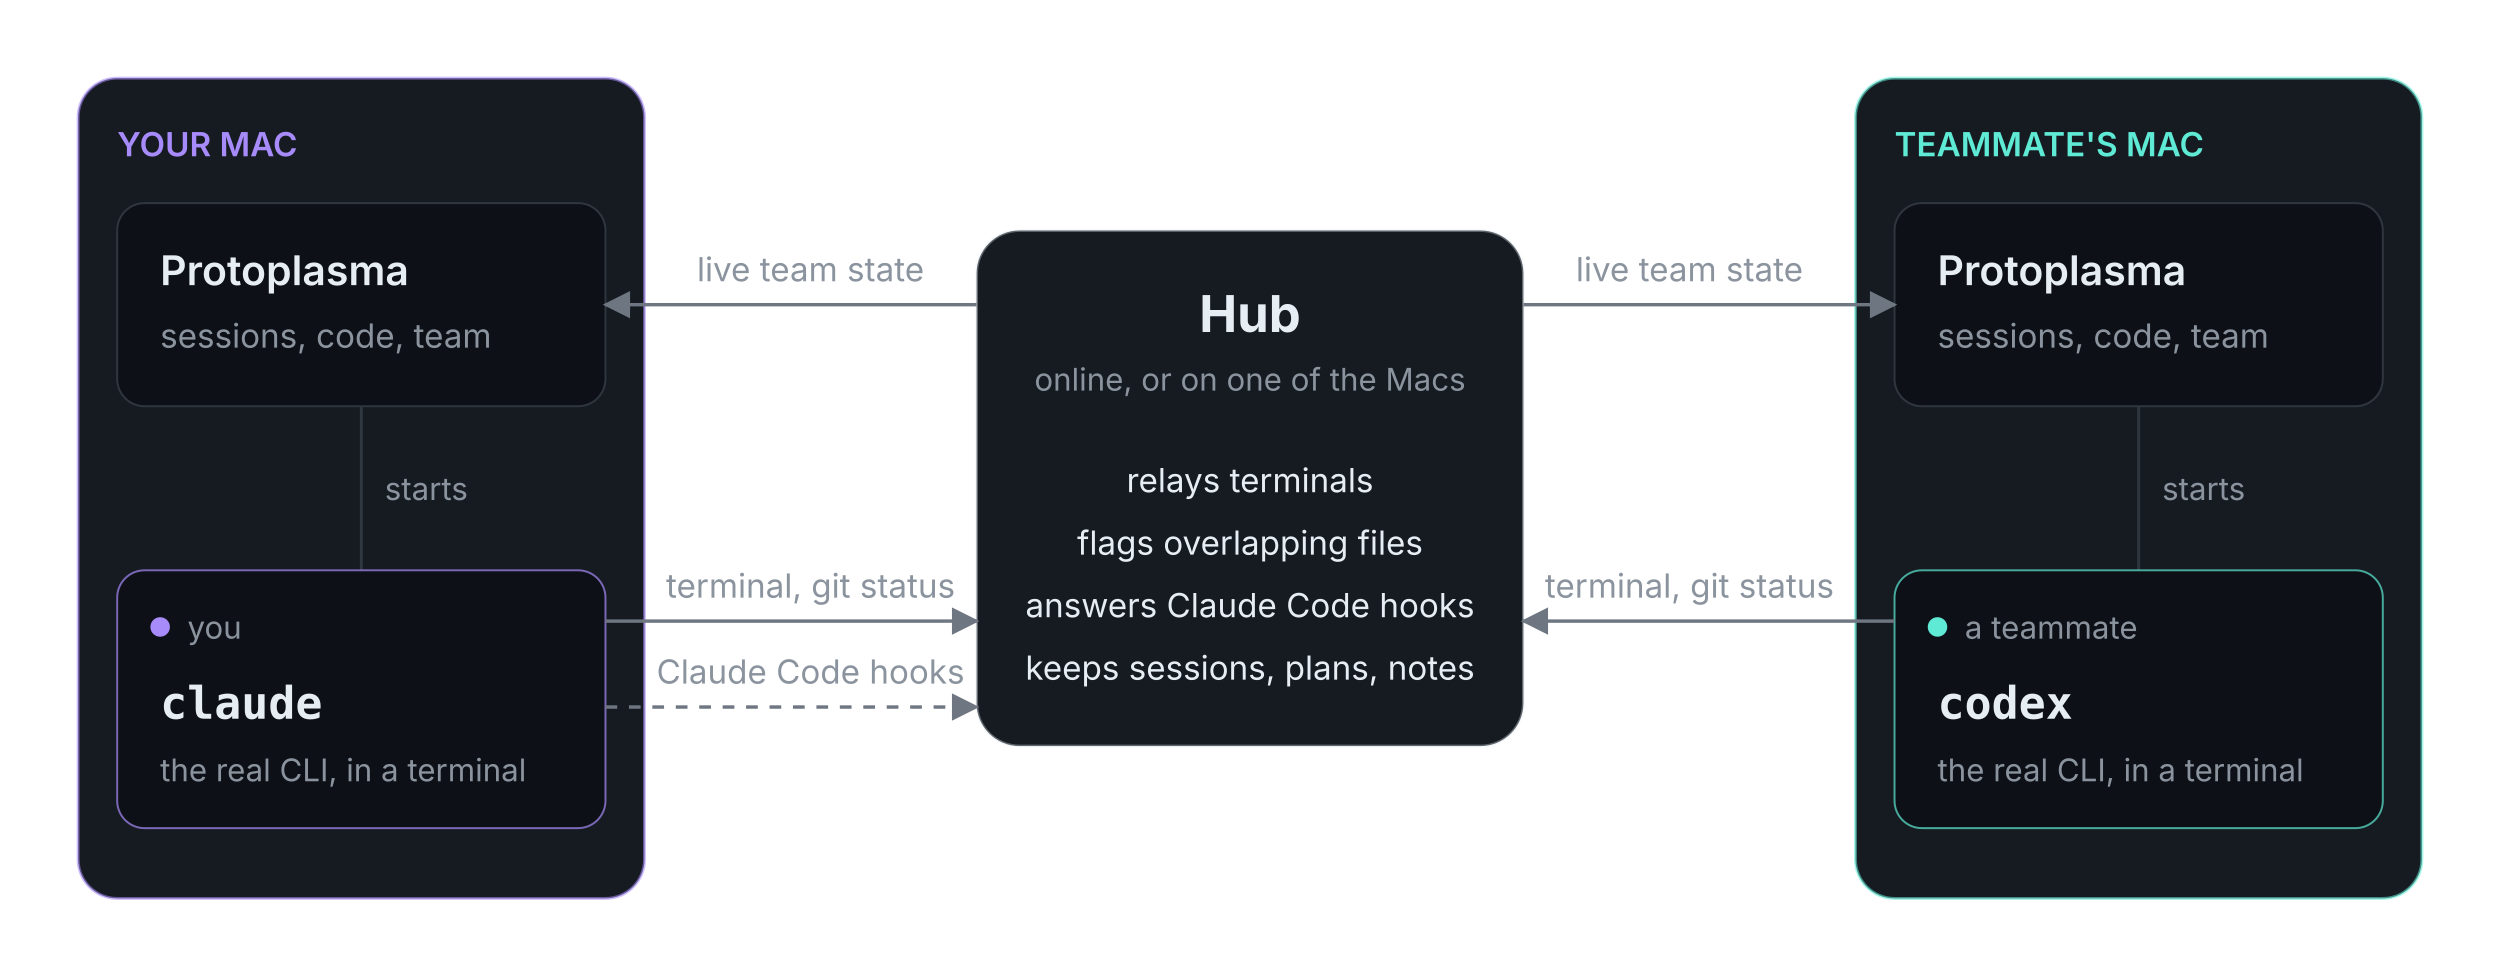
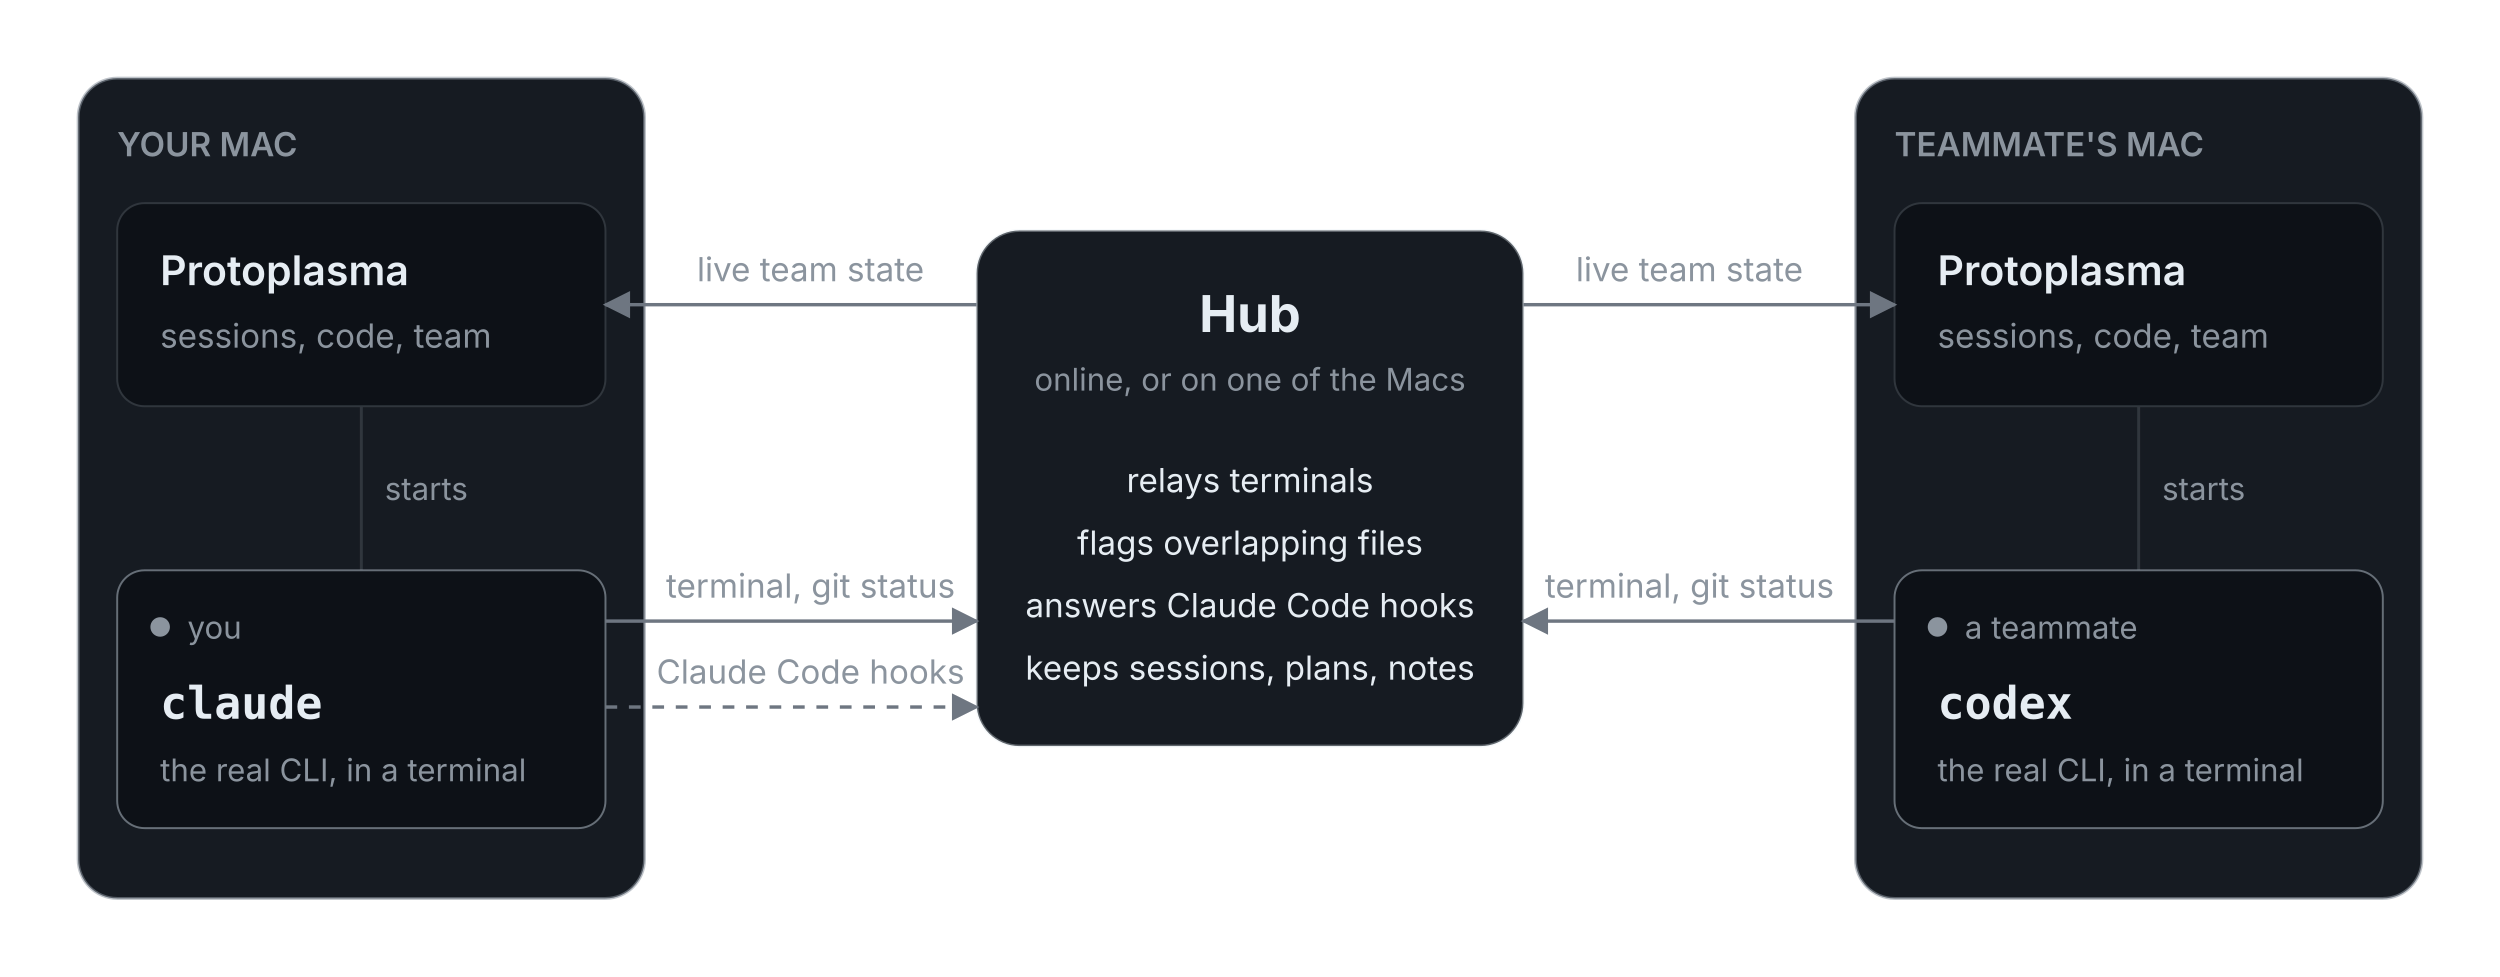
<svg xmlns="http://www.w3.org/2000/svg" width="1280" height="500" viewBox="0 0 1280 500">
  <defs>
    <marker id="head" viewBox="0 0 10 10" refX="9" refY="5" markerWidth="8" markerHeight="8" orient="auto-start-reverse">
      <path d="M0 0 10 5 0 10z" fill="#6e7681" />
    </marker>
  </defs>
-   <rect x="40" y="40" width="290" height="420" rx="20" fill="#161b22" stroke="#a78bfa" stroke-opacity=".55" stroke-width="1.5" />
-   <text x="60" y="80" font-family="-apple-system, BlinkMacSystemFont, Segoe UI, Inter, Helvetica, Arial, sans-serif" font-size="17" font-weight="600" fill="#a78bfa" text-anchor="start">YOUR MAC</text>
+   <rect x="40" y="40" width="290" height="420" rx="20" fill="#161b22" stroke="#8b949e" stroke-opacity=".55" stroke-width="1.5" />
+   <text x="60" y="80" font-family="-apple-system, BlinkMacSystemFont, Segoe UI, Inter, Helvetica, Arial, sans-serif" font-size="17" font-weight="600" fill="#8b949e" text-anchor="start">YOUR MAC</text>
  <rect x="60" y="104" width="250" height="104" rx="14" fill="#0d1117" stroke="#30363d" />
  <text x="82" y="146" font-family="-apple-system, BlinkMacSystemFont, Segoe UI, Inter, Helvetica, Arial, sans-serif" font-size="21" font-weight="600" fill="#e6edf3" text-anchor="start">Protoplasma</text>
  <text x="82" y="178" font-family="-apple-system, BlinkMacSystemFont, Segoe UI, Inter, Helvetica, Arial, sans-serif" font-size="17" font-weight="400" fill="#8b949e" text-anchor="start">sessions, code, team</text>
  <line x1="185" y1="208" x2="185" y2="292" stroke="#30363d" stroke-width="1.5" />
  <text x="197" y="256" font-family="-apple-system, BlinkMacSystemFont, Segoe UI, Inter, Helvetica, Arial, sans-serif" font-size="16" font-weight="400" fill="#8b949e" text-anchor="start">starts</text>
-   <rect x="60" y="292" width="250" height="132" rx="14" fill="#0d1117" stroke="#a78bfa" stroke-opacity=".7" />
-   <circle cx="82" cy="321" r="5" fill="#a78bfa" />
+   <rect x="60" y="292" width="250" height="132" rx="14" fill="#0d1117" stroke="#8b949e" stroke-opacity=".7" />
+   <circle cx="82" cy="321" r="5" fill="#8b949e" />
  <text x="96" y="327" font-family="-apple-system, BlinkMacSystemFont, Segoe UI, Inter, Helvetica, Arial, sans-serif" font-size="16" font-weight="400" fill="#8b949e" text-anchor="start">you</text>
  <text x="82" y="368" font-family="ui-monospace, SFMono-Regular, Menlo, Consolas, monospace" font-size="23" font-weight="600" fill="#e6edf3" text-anchor="start">claude</text>
  <text x="82" y="400" font-family="-apple-system, BlinkMacSystemFont, Segoe UI, Inter, Helvetica, Arial, sans-serif" font-size="16" font-weight="400" fill="#8b949e" text-anchor="start">the real CLI, in a terminal</text>
-   <rect x="950" y="40" width="290" height="420" rx="20" fill="#161b22" stroke="#5eead4" stroke-opacity=".55" stroke-width="1.5" />
-   <text x="970" y="80" font-family="-apple-system, BlinkMacSystemFont, Segoe UI, Inter, Helvetica, Arial, sans-serif" font-size="17" font-weight="600" fill="#5eead4" text-anchor="start">TEAMMATE'S MAC</text>
+   <rect x="950" y="40" width="290" height="420" rx="20" fill="#161b22" stroke="#8b949e" stroke-opacity=".55" stroke-width="1.5" />
+   <text x="970" y="80" font-family="-apple-system, BlinkMacSystemFont, Segoe UI, Inter, Helvetica, Arial, sans-serif" font-size="17" font-weight="600" fill="#8b949e" text-anchor="start">TEAMMATE'S MAC</text>
  <rect x="970" y="104" width="250" height="104" rx="14" fill="#0d1117" stroke="#30363d" />
  <text x="992" y="146" font-family="-apple-system, BlinkMacSystemFont, Segoe UI, Inter, Helvetica, Arial, sans-serif" font-size="21" font-weight="600" fill="#e6edf3" text-anchor="start">Protoplasma</text>
  <text x="992" y="178" font-family="-apple-system, BlinkMacSystemFont, Segoe UI, Inter, Helvetica, Arial, sans-serif" font-size="17" font-weight="400" fill="#8b949e" text-anchor="start">sessions, code, team</text>
  <line x1="1095" y1="208" x2="1095" y2="292" stroke="#30363d" stroke-width="1.5" />
  <text x="1107" y="256" font-family="-apple-system, BlinkMacSystemFont, Segoe UI, Inter, Helvetica, Arial, sans-serif" font-size="16" font-weight="400" fill="#8b949e" text-anchor="start">starts</text>
-   <rect x="970" y="292" width="250" height="132" rx="14" fill="#0d1117" stroke="#5eead4" stroke-opacity=".7" />
-   <circle cx="992" cy="321" r="5" fill="#5eead4" />
+   <rect x="970" y="292" width="250" height="132" rx="14" fill="#0d1117" stroke="#8b949e" stroke-opacity=".7" />
+   <circle cx="992" cy="321" r="5" fill="#8b949e" />
  <text x="1006" y="327" font-family="-apple-system, BlinkMacSystemFont, Segoe UI, Inter, Helvetica, Arial, sans-serif" font-size="16" font-weight="400" fill="#8b949e" text-anchor="start">a teammate</text>
  <text x="992" y="368" font-family="ui-monospace, SFMono-Regular, Menlo, Consolas, monospace" font-size="23" font-weight="600" fill="#e6edf3" text-anchor="start">codex</text>
  <text x="992" y="400" font-family="-apple-system, BlinkMacSystemFont, Segoe UI, Inter, Helvetica, Arial, sans-serif" font-size="16" font-weight="400" fill="#8b949e" text-anchor="start">the real CLI, in a terminal</text>
  <rect x="500" y="118" width="280" height="264" rx="22" fill="#161b22" stroke="#e6edf3" stroke-opacity=".35" stroke-width="1.5" />
  <text x="640" y="170" font-family="-apple-system, BlinkMacSystemFont, Segoe UI, Inter, Helvetica, Arial, sans-serif" font-size="26" font-weight="700" fill="#e6edf3" text-anchor="middle">Hub</text>
  <text x="640" y="200" font-family="-apple-system, BlinkMacSystemFont, Segoe UI, Inter, Helvetica, Arial, sans-serif" font-size="16" font-weight="400" fill="#8b949e" text-anchor="middle">online, or on one of the Macs</text>
  <text x="640" y="252" font-family="-apple-system, BlinkMacSystemFont, Segoe UI, Inter, Helvetica, Arial, sans-serif" font-size="17" font-weight="400" fill="#e6edf3" text-anchor="middle">relays terminals</text>
  <text x="640" y="284" font-family="-apple-system, BlinkMacSystemFont, Segoe UI, Inter, Helvetica, Arial, sans-serif" font-size="17" font-weight="400" fill="#e6edf3" text-anchor="middle">flags overlapping files</text>
  <text x="640" y="316" font-family="-apple-system, BlinkMacSystemFont, Segoe UI, Inter, Helvetica, Arial, sans-serif" font-size="17" font-weight="400" fill="#e6edf3" text-anchor="middle">answers Claude Code hooks</text>
  <text x="640" y="348" font-family="-apple-system, BlinkMacSystemFont, Segoe UI, Inter, Helvetica, Arial, sans-serif" font-size="17" font-weight="400" fill="#e6edf3" text-anchor="middle">keeps sessions, plans, notes</text>
  <line x1="500" y1="156" x2="310" y2="156" stroke="#6e7681" stroke-width="1.75" marker-end="url(#head)" />
  <text x="415" y="144" font-family="-apple-system, BlinkMacSystemFont, Segoe UI, Inter, Helvetica, Arial, sans-serif" font-size="17" font-weight="400" fill="#8b949e" text-anchor="middle">live team state</text>
  <line x1="780" y1="156" x2="970" y2="156" stroke="#6e7681" stroke-width="1.75" marker-end="url(#head)" />
  <text x="865" y="144" font-family="-apple-system, BlinkMacSystemFont, Segoe UI, Inter, Helvetica, Arial, sans-serif" font-size="17" font-weight="400" fill="#8b949e" text-anchor="middle">live team state</text>
  <line x1="310" y1="318" x2="500" y2="318" stroke="#6e7681" stroke-width="1.75" marker-end="url(#head)" />
  <text x="415" y="306" font-family="-apple-system, BlinkMacSystemFont, Segoe UI, Inter, Helvetica, Arial, sans-serif" font-size="17" font-weight="400" fill="#8b949e" text-anchor="middle">terminal, git status</text>
  <line x1="970" y1="318" x2="780" y2="318" stroke="#6e7681" stroke-width="1.75" marker-end="url(#head)" />
  <text x="865" y="306" font-family="-apple-system, BlinkMacSystemFont, Segoe UI, Inter, Helvetica, Arial, sans-serif" font-size="17" font-weight="400" fill="#8b949e" text-anchor="middle">terminal, git status</text>
  <line x1="310" y1="362" x2="500" y2="362" stroke="#6e7681" stroke-width="1.75" stroke-dasharray="6 6" marker-end="url(#head)" />
  <text x="415" y="350" font-family="-apple-system, BlinkMacSystemFont, Segoe UI, Inter, Helvetica, Arial, sans-serif" font-size="17" font-weight="400" fill="#8b949e" text-anchor="middle">Claude Code hooks</text>
</svg>
